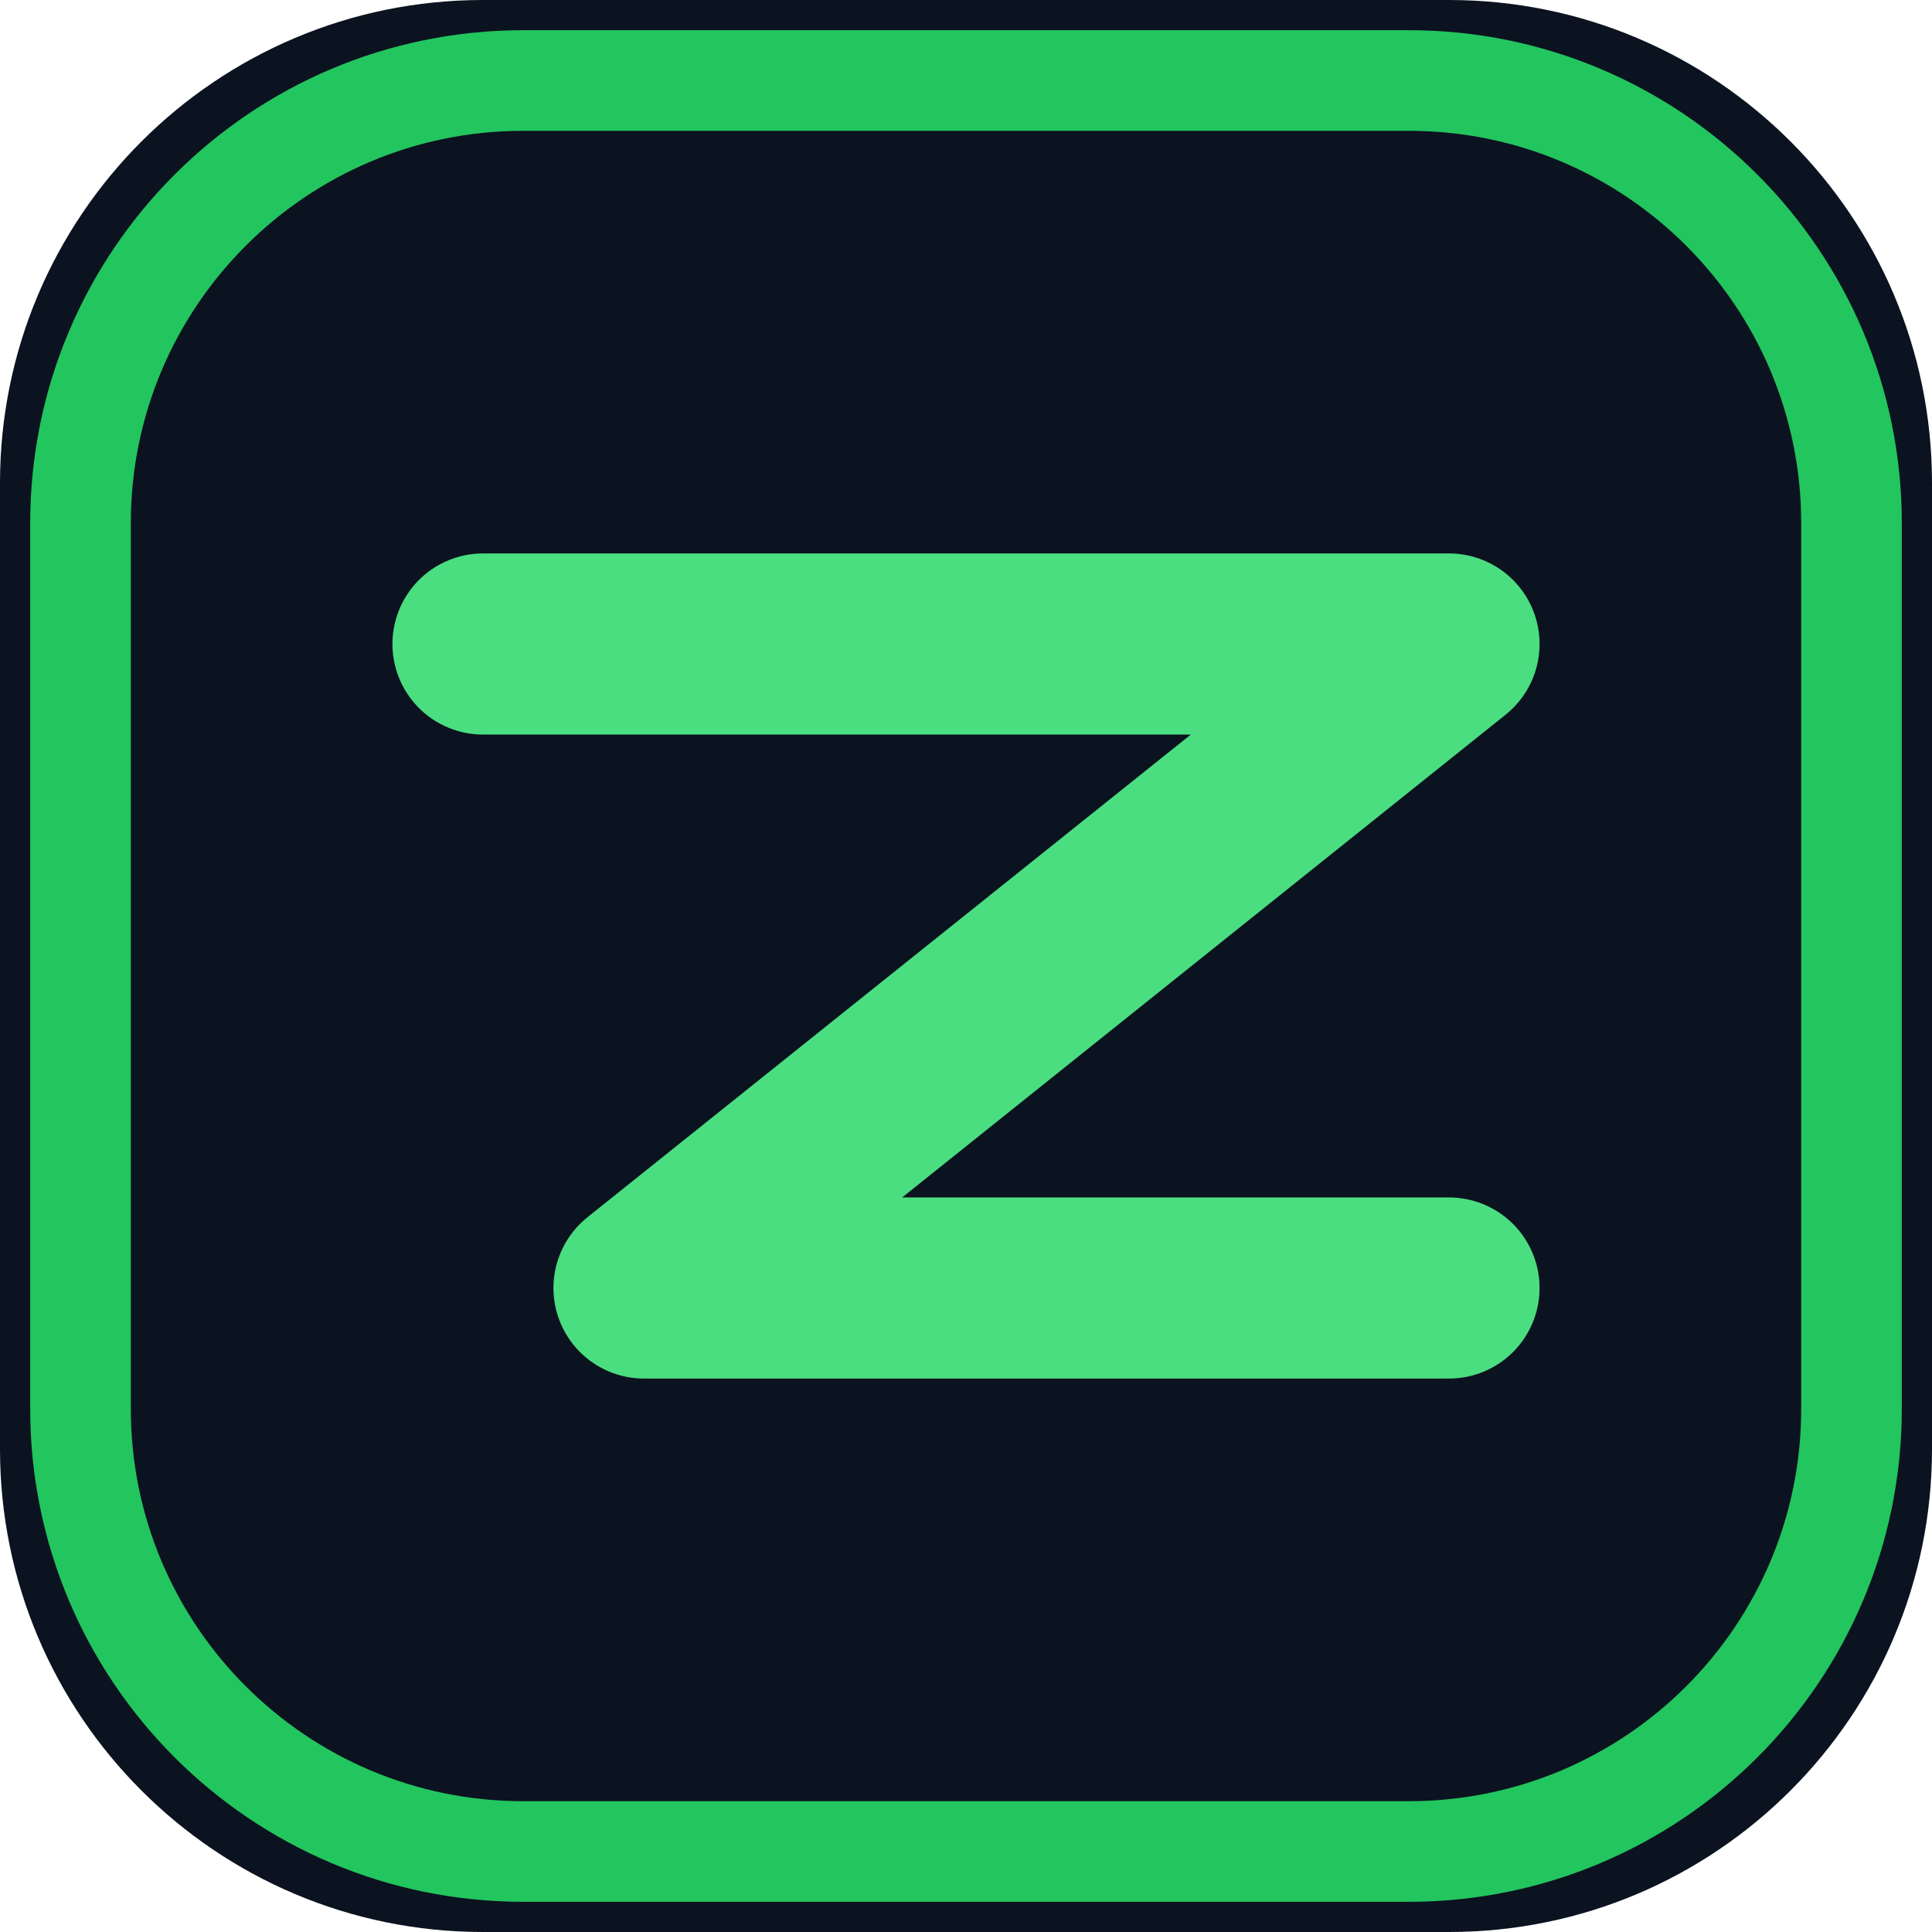
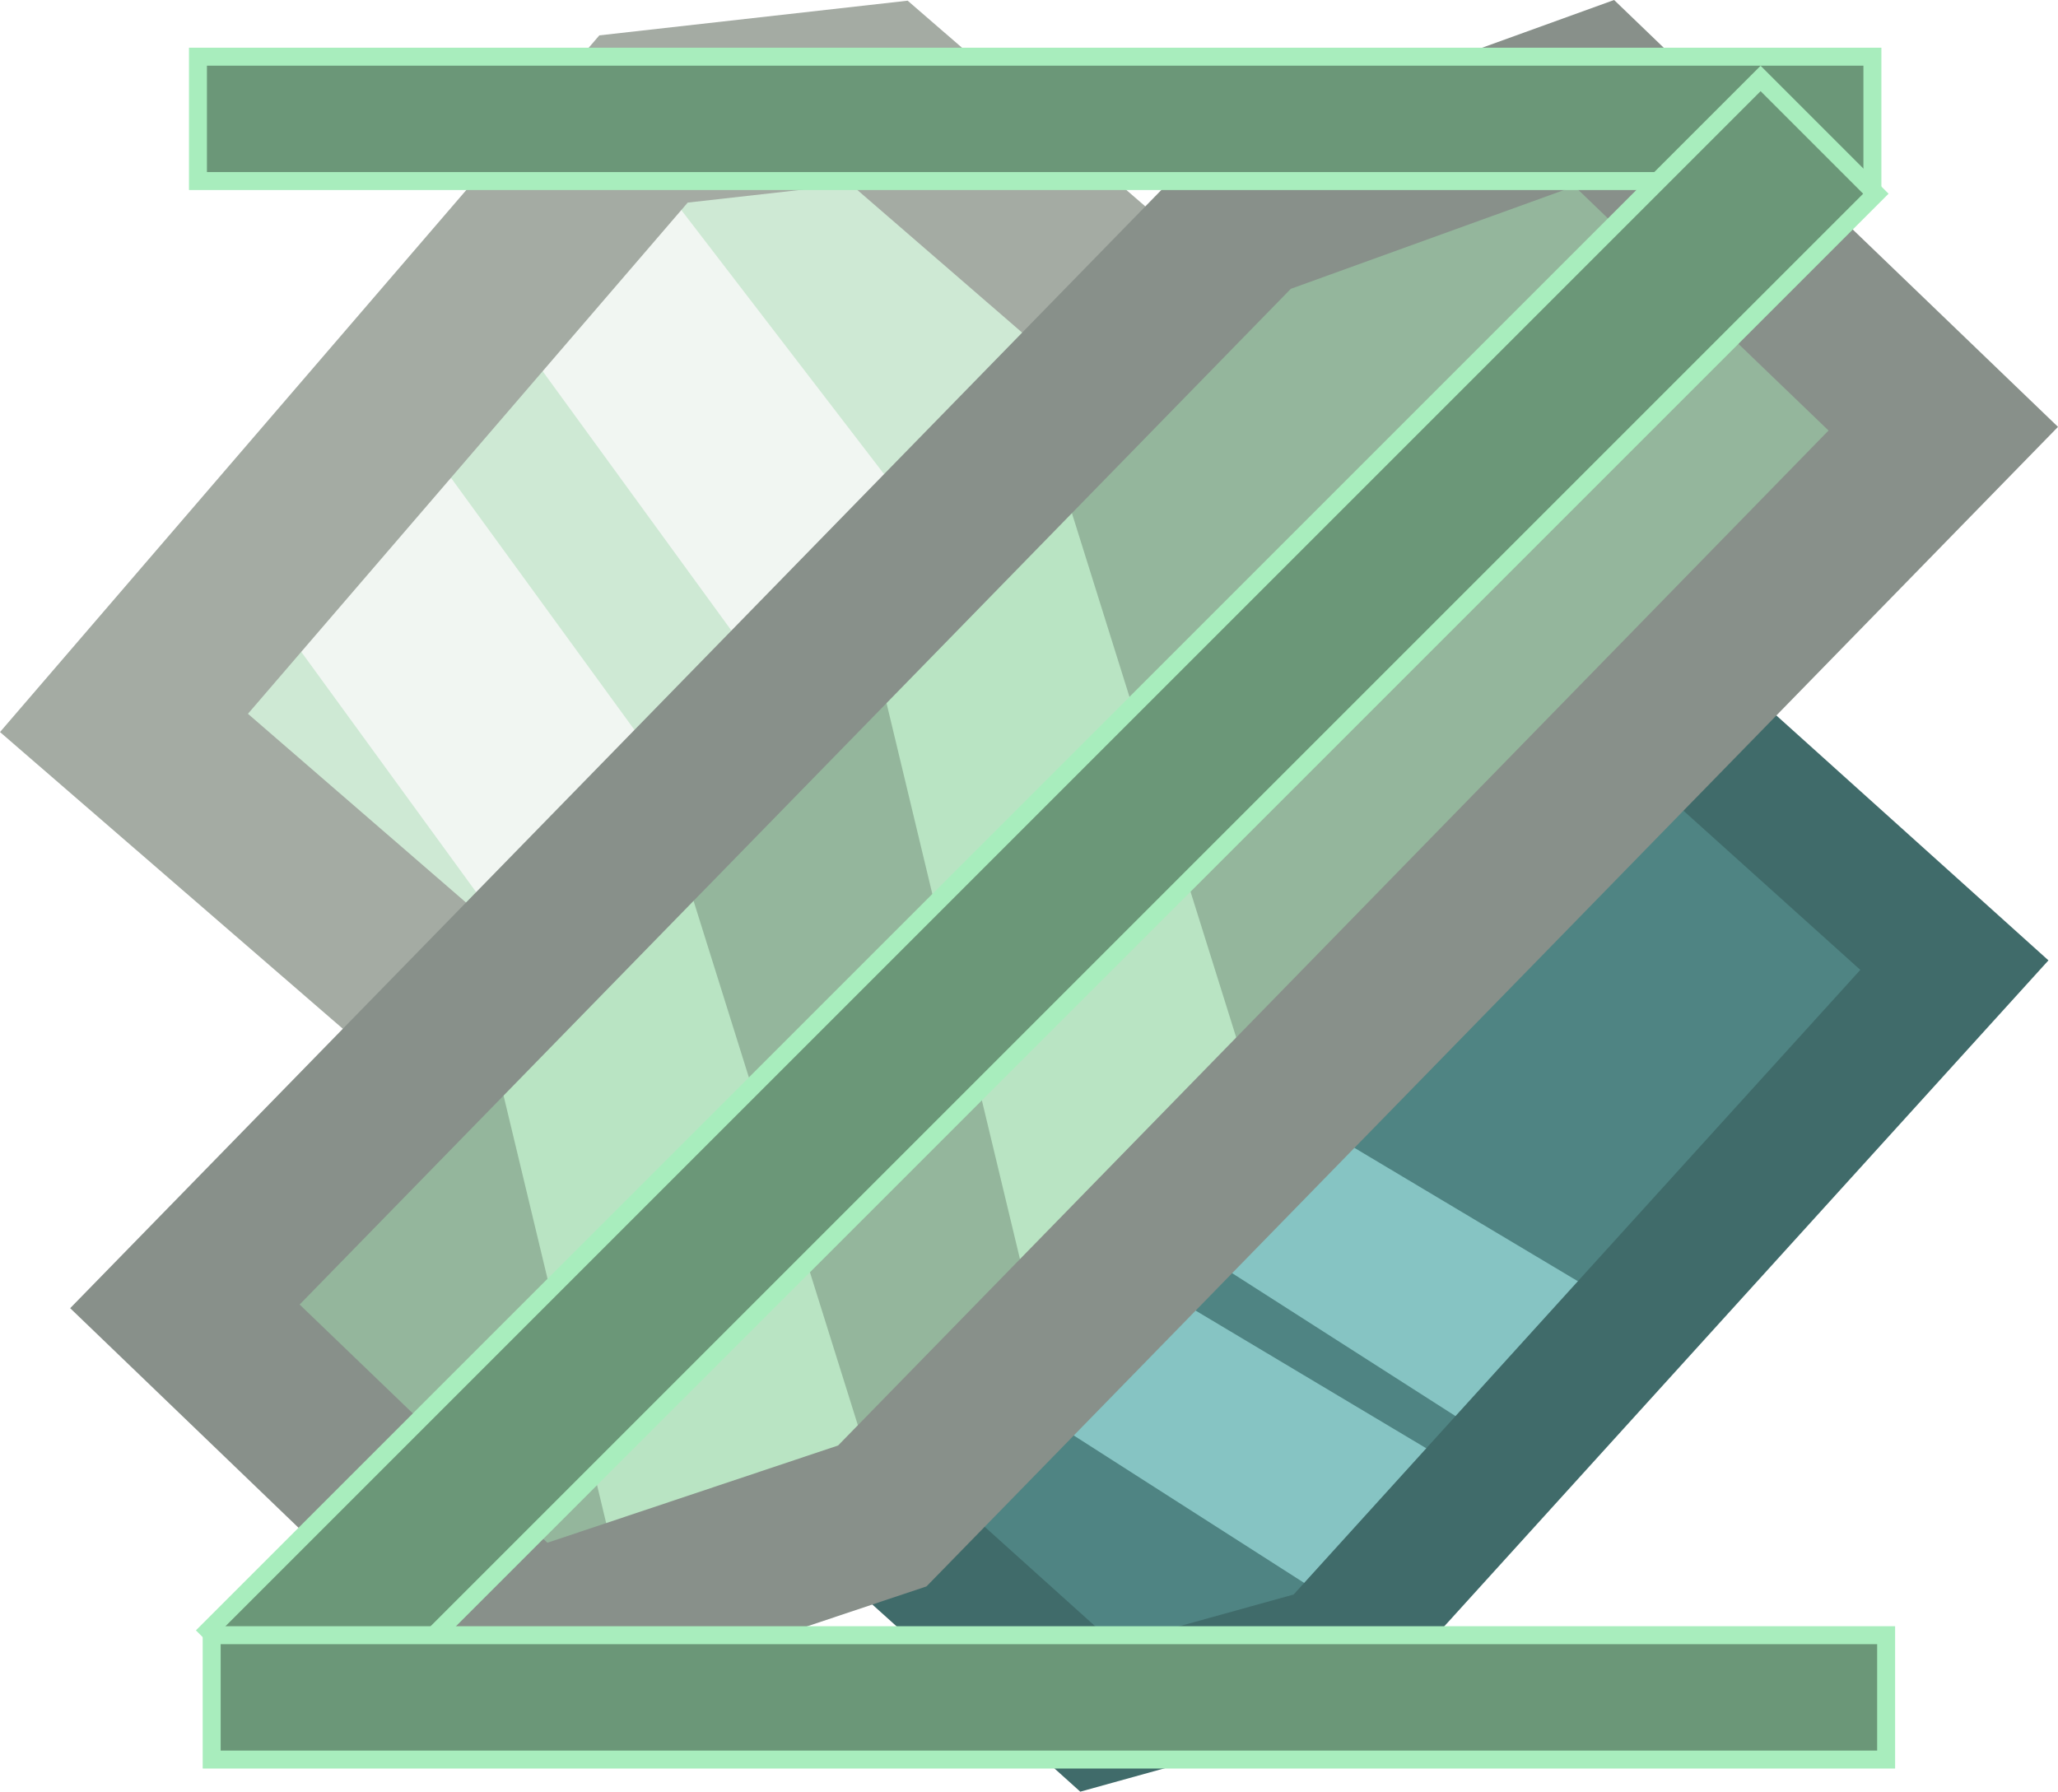
- <svg xmlns="http://www.w3.org/2000/svg" viewBox="0 0 48 48" width="48" height="48" role="img" aria-label="ZincXManager">
-   <rect width="48" height="48" rx="12" fill="#0b1220" />
-   <rect x="2" y="2" width="44" height="44" rx="11" fill="none" stroke="#22c55e" stroke-width="2.5" />
-   <path d="M12 16h24L16 32h20" fill="none" stroke="#4ade80" stroke-width="4.5" stroke-linecap="round" stroke-linejoin="round" />
+ <svg xmlns="http://www.w3.org/2000/svg" version="1.1" width="286.38" height="249.334" viewBox="0,0,286.38,249.334">
+   <g transform="translate(-94.99487,-54.0334)">
+     <g stroke-miterlimit="10">
+       <path d="M210.926,259.962l86.896,-95.786l31.54,-9.673l37.594,33.841l-86.896,95.786l-32.323,8.968z" fill="#4f8483" stroke="none" stroke-width="0" />
+       <path d="M285.653,280.186l-52.648,-33.688l14.509,-18.351l54.061,32.275z" fill="#86c4c3" stroke="none" stroke-width="NaN" />
+       <path d="M305.441,256.158l-52.648,-33.688l14.509,-18.351l54.061,32.275z" fill="#86c4c3" stroke="none" stroke-width="NaN" />
+       <path d="M210.926,259.962l86.896,-95.786l31.54,-9.673l37.594,33.841l-86.896,95.786l-32.323,8.968z" fill="none" stroke="#406b6a" stroke-width="18.5" />
+       <path d="M119.007,159.003l79.528,-90.835l62.685,45.724l-89.421,89.421z" fill="#cee9d4" stroke="none" stroke-width="0" />
+       <path d="M180.859,205.124l-51.565,-70.853l25.141,-18.297l51.565,70.853z" fill="#f1f6f2" stroke="none" stroke-width="0" />
+       <path d="M219.212,172.616l-51.565,-70.853l20.391,-20.797l56.315,73.353z" fill="#f1f6f2" stroke="none" stroke-width="0" />
+       <path d="M112.246,154.638l72.299,-84.047l32.794,-3.689l50.937,44.089l-72.299,84.047l-33.855,2.77z" fill="none" stroke="#a4aba3" stroke-width="24.5" />
+       <path d="M123.369,232.998l175.969,-161.835c0,0 21.351,3.844 29.866,9.193c12.628,7.932 38.55,33.782 38.55,33.782l-185.862,170.315z" fill="#94b69c" stroke="none" stroke-width="0" />
+       <path d="M181.328,274.247l-20.78,-86.585l27.214,-20.213l30.674,97.892z" fill="#b9e4c3" stroke="none" stroke-width="NaN" />
+       <path d="M237.398,231.207l-20.78,-86.585l27.214,-20.213l30.674,97.892z" fill="#b9e4c3" stroke="none" stroke-width="NaN" />
+       <path d="M120.726,235.83l147.641,-151.306l48.483,-17.532l48.559,46.7l-147.641,151.306l-49.494,16.559z" fill="none" stroke="#88908a" stroke-width="22.5" />
+       <path d="M122.541,79.229v-17.306h233.008v17.306z" fill="#6b9778" stroke="#a8edbd" stroke-width="2.5" />
+       <path d="M140.065,296.958l-16.04,-16.04l215.966,-215.966l16.04,16.04z" fill="#6b9778" stroke="#a8edbd" stroke-width="2.5" />
+       <path d="M124.451,298.898v-17.306h233.008v17.306z" fill="#6b9778" stroke="#a8edbd" stroke-width="2.5" />
+     </g>
+   </g>
</svg>
